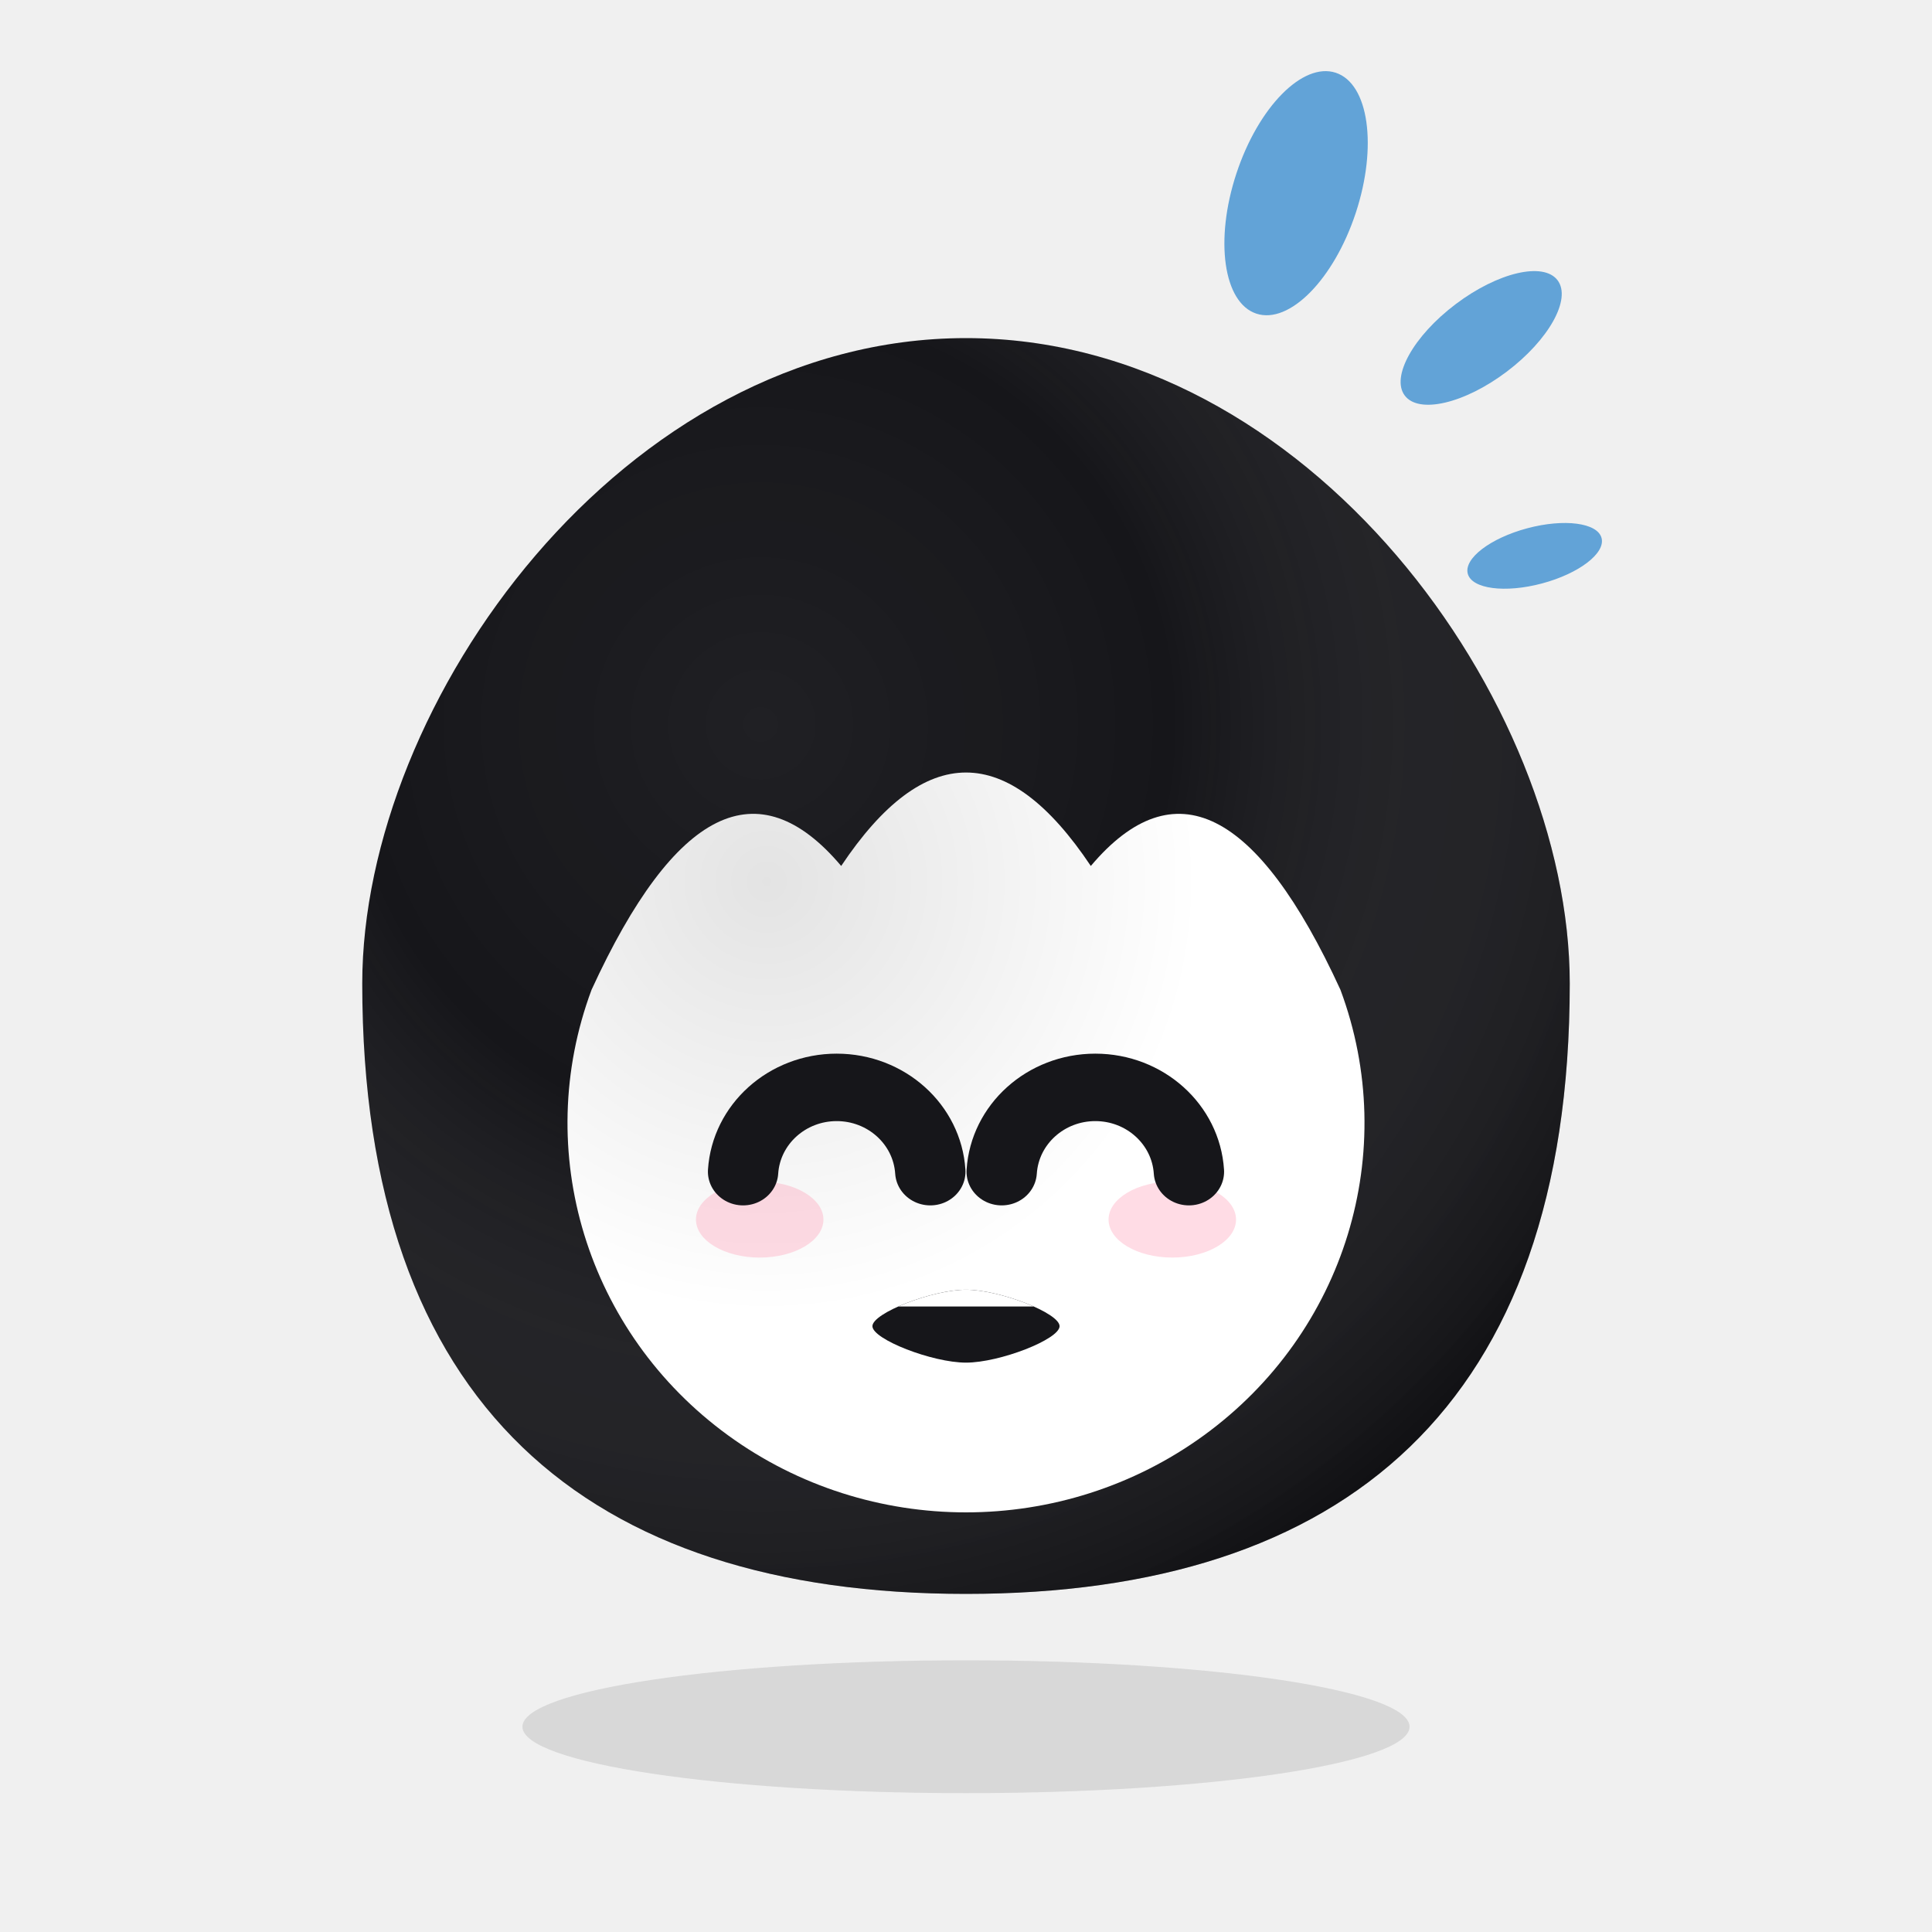
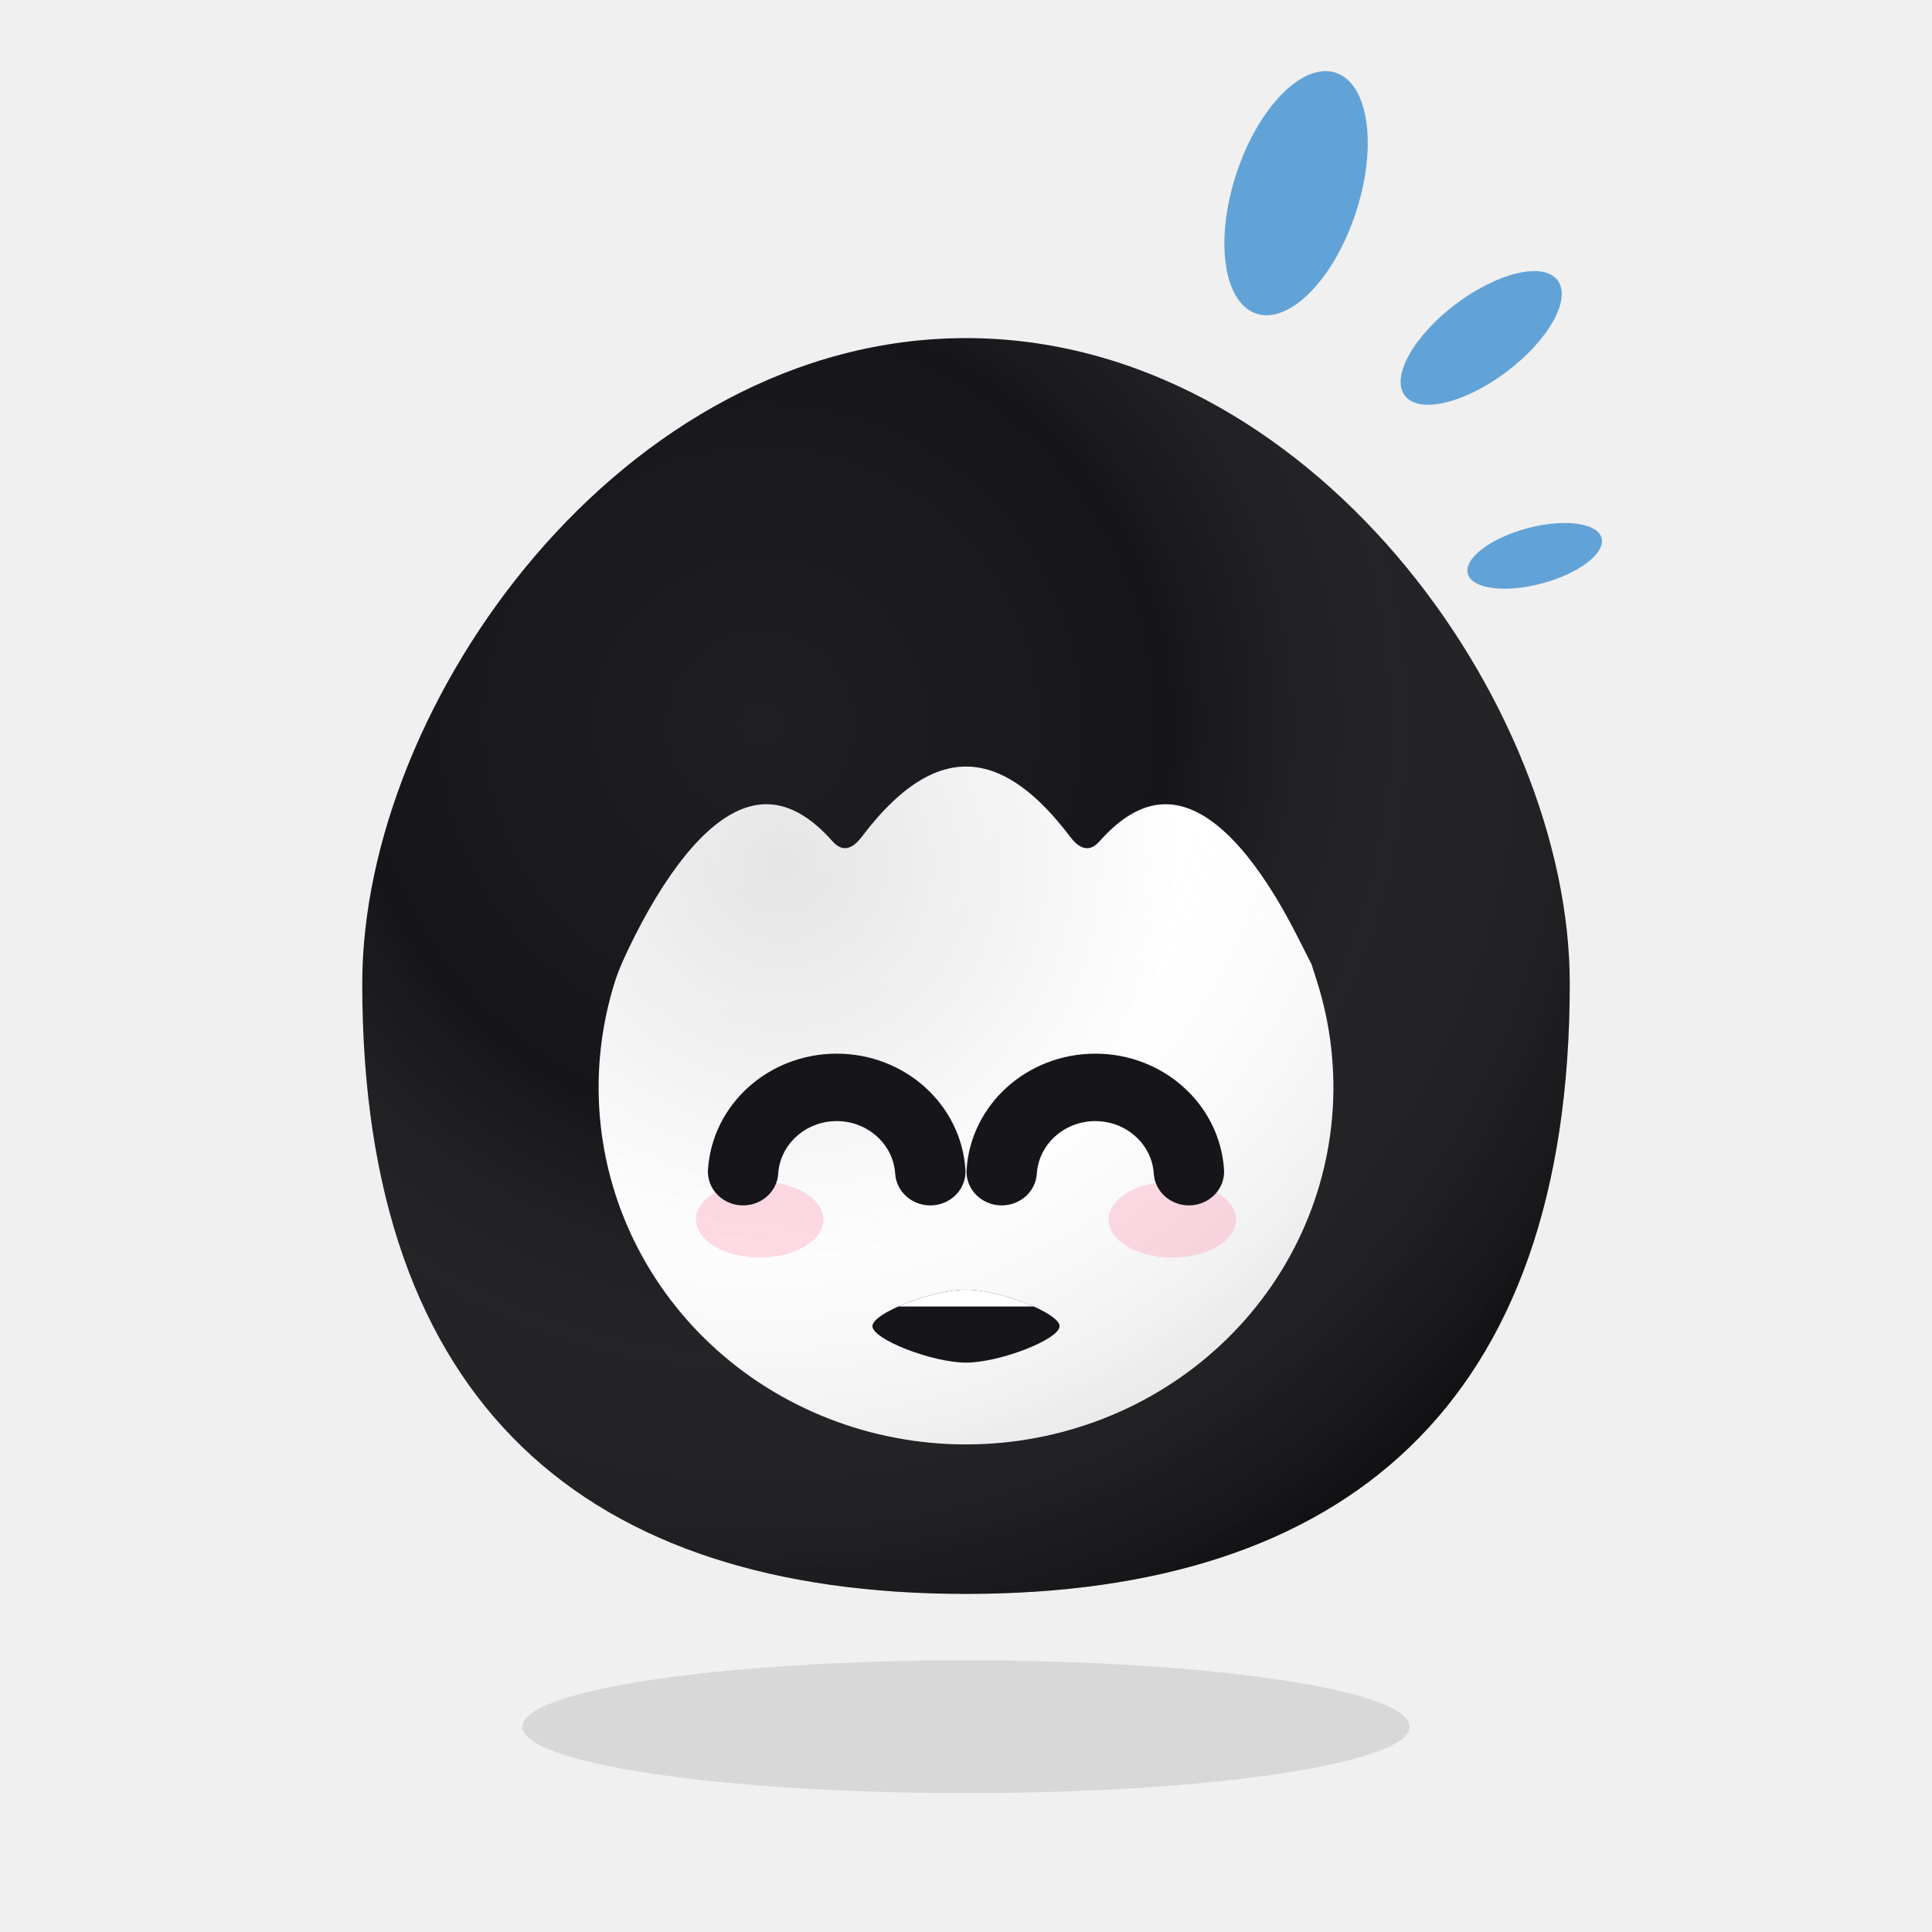
<svg xmlns="http://www.w3.org/2000/svg" width="320" height="320" viewBox="0 0 320 320">
  <defs>
    <radialGradient id="bg0" gradientUnits="userSpaceOnUse" cx="-34" cy="-40" r="162" fx="-34" fy="-40">
      <stop offset="0" stop-color="rgba(255,255,255,0.043)" />
      <stop offset="0.42" stop-color="rgba(255,255,255,0)" />
      <stop offset="1" stop-color="rgba(0,0,0,0.272)" />
    </radialGradient>
    <clipPath id="bc1">
      <path d="M0 -102.44C55.94 -102.44 98.5 -43.025 98.5 2.868C98.5 71.708 61.733 102.44 0 102.44C-61.733 102.44 -98.5 71.708 -98.5 2.868C-98.5 -43.025 -55.94 -102.44 0 -102.44Z" transform="matrix(1 0 0 1 160 160)" />
    </clipPath>
    <clipPath id="bc2">
-       <path d="M62.02 3.941C71.993 30.718 62.802 60.717 39.412 77.734C16.023 94.75 -16.023 94.75 -39.412 77.734C-62.802 60.717 -71.993 30.718 -62.02 3.941Q-41.346 -41.061 -20.673 -16.567Q0 -47.525 20.673 -16.567Q41.346 -41.061 62.02 3.941Z" transform="matrix(1 0 0 1 160 160)" />
+       <path d="M57.232 -0.282Q57.232 -0.282 58.102 2.448Q58.973 5.179 59.571 7.978Q60.169 10.777 60.488 13.618Q60.808 16.459 60.847 19.315Q60.885 22.171 60.642 25.016Q60.399 27.861 59.876 30.668Q59.353 33.475 58.556 36.219Q57.76 38.962 56.696 41.616Q55.632 44.27 54.312 46.81Q52.992 49.35 51.428 51.753Q49.864 54.156 48.07 56.4Q46.277 58.644 44.271 60.709Q42.266 62.774 40.067 64.641Q37.867 66.509 35.495 68.161Q33.123 69.814 30.599 71.238Q28.076 72.662 25.424 73.844Q22.773 75.026 20.018 75.956Q17.263 76.887 14.43 77.557Q11.597 78.227 8.711 78.632Q5.825 79.036 2.912 79.172Q0 79.307 -2.912 79.172Q-5.825 79.036 -8.711 78.632Q-11.597 78.227 -14.43 77.557Q-17.263 76.887 -20.018 75.956Q-22.773 75.026 -25.424 73.844Q-28.076 72.662 -30.599 71.238Q-33.123 69.814 -35.495 68.161Q-37.867 66.509 -40.067 64.641Q-42.266 62.774 -44.271 60.709Q-46.277 58.644 -48.07 56.4Q-49.864 54.156 -51.428 51.753Q-52.992 49.35 -54.312 46.81Q-55.632 44.27 -56.696 41.616Q-57.76 38.962 -58.556 36.219Q-59.353 33.475 -59.876 30.668Q-60.399 27.861 -60.642 25.016Q-60.885 22.171 -60.847 19.315Q-60.808 16.459 -60.488 13.618Q-60.169 10.777 -59.571 7.978Q-58.973 5.179 -58.102 2.448Q-57.232 -0.282 -54.856 -4.965Q-52.481 -9.648 -50.067 -13.357Q-47.653 -17.065 -45.257 -19.758Q-42.86 -22.45 -40.506 -24.114Q-38.153 -25.778 -35.843 -26.41Q-33.534 -27.041 -31.252 -26.627Q-28.97 -26.212 -26.691 -24.725Q-24.411 -23.239 -22.102 -20.642Q-19.794 -18.046 -17.254 -21.404Q-14.713 -24.761 -12.224 -27.135Q-9.735 -29.509 -7.289 -30.92Q-4.844 -32.331 -2.422 -32.799Q0 -33.267 2.422 -32.799Q4.844 -32.331 7.289 -30.92Q9.735 -29.509 12.224 -27.135Q14.713 -24.761 17.254 -21.404Q19.794 -18.046 22.102 -20.642Q24.411 -23.239 26.691 -24.725Q28.97 -26.212 31.252 -26.627Q33.534 -27.041 35.843 -26.41Q38.153 -25.778 40.506 -24.114Q42.86 -22.45 45.257 -19.758Q47.653 -17.065 50.067 -13.357Q52.481 -9.648 54.856 -4.965Q57.232 -0.282 57.232 -0.282Z" transform="matrix(1 0 0 1 160 160)" />
    </clipPath>
-     <radialGradient id="bg1" gradientUnits="userSpaceOnUse" cx="-33" cy="-13.987" r="119.318" fx="-33" fy="-13.987">
+     <radialGradient id="bg1" gradientUnits="userSpaceOnUse" cx="-30.461" cy="-16.899" r="109.864" fx="-30.461" fy="-16.899">
      <stop offset="0" stop-color="rgba(0,0,0,0.109)" />
      <stop offset="0.6" stop-color="rgba(0,0,0,0)" />
    </radialGradient>
+     <radialGradient id="bg2" gradientUnits="userSpaceOnUse" cx="-34" cy="-40" r="162" fx="-34" fy="-40">
+       <stop offset="0" stop-color="rgba(255,255,255,0.1)" />
+       <stop offset="0.42" stop-color="rgba(255,255,255,0)" />
+       <stop offset="1" stop-color="rgba(0,0,0,0.2)" />
+     </radialGradient>
    <clipPath id="bc3">
-       <path d="M62.02 3.941C71.993 30.718 62.802 60.717 39.412 77.734C16.023 94.75 -16.023 94.75 -39.412 77.734C-62.802 60.717 -71.993 30.718 -62.02 3.941Q-41.346 -41.061 -20.673 -16.567Q0 -47.525 20.673 -16.567Q41.346 -41.061 62.02 3.941Z" transform="matrix(1 0 0 1 160 160)" />
-     </clipPath>
-     <clipPath id="bc4">
-       <path d="M62.02 3.941C71.993 30.718 62.802 60.717 39.412 77.734C16.023 94.75 -16.023 94.75 -39.412 77.734C-62.802 60.717 -71.993 30.718 -62.02 3.941Q-41.346 -41.061 -20.673 -16.567Q0 -47.525 20.673 -16.567Q41.346 -41.061 62.02 3.941Z" transform="matrix(1 0 0 1 160 160)" />
-     </clipPath>
-     <clipPath id="bc5">
      <path d="M-15.5 3.3C-15.5 0.6 -5.58 -4.2 0 -4.2C5.58 -4.2 15.5 0.6 15.5 3.3C15.5 6 5.58 10.8 0 10.8C-5.58 10.8 -15.5 6 -15.5 3.3Z" transform="matrix(1 0 0 0.805 160 217)" />
    </clipPath>
  </defs>
  <path d="M73.467 126C73.467 132.075 40.575 137 0 137C-40.575 137 -73.467 132.075 -73.467 126C-73.467 119.925 -40.575 115 0 115C40.575 115 73.467 119.925 73.467 126" fill="rgba(22,22,26,0.13)" fill-opacity="0.857" transform="matrix(1 0 0 1 160 160)" />
  <path d="M0 -104C56.792 -104 100 -43.68 100 2.912C100 72.8 62.674 104 0 104C-62.674 104 -100 72.8 -100 2.912C-100 -43.68 -56.792 -104 0 -104Z" fill="#16161A" transform="matrix(1 0 0 1 160 160)" />
  <path d="M0 -104C56.792 -104 100 -43.68 100 2.912C100 72.8 62.674 104 0 104C-62.674 104 -100 72.8 -100 2.912C-100 -43.68 -56.792 -104 0 -104Z" fill="url(#bg0)" transform="matrix(1 0 0 1 160 160)" />
  <g clip-path="url(#bc1)">
-     <path d="M62.02 3.941C71.993 30.718 62.802 60.717 39.412 77.734C16.023 94.75 -16.023 94.75 -39.412 77.734C-62.802 60.717 -71.993 30.718 -62.02 3.941Q-41.346 -41.061 -20.673 -16.567Q0 -47.525 20.673 -16.567Q41.346 -41.061 62.02 3.941Z" fill="#FFFFFF" transform="matrix(1 0 0 1 160 160)" />
+     <path d="M57.232 -0.282Q57.232 -0.282 58.102 2.448Q58.973 5.179 59.571 7.978Q60.169 10.777 60.488 13.618Q60.808 16.459 60.847 19.315Q60.885 22.171 60.642 25.016Q60.399 27.861 59.876 30.668Q59.353 33.475 58.556 36.219Q57.76 38.962 56.696 41.616Q55.632 44.27 54.312 46.81Q52.992 49.35 51.428 51.753Q49.864 54.156 48.07 56.4Q46.277 58.644 44.271 60.709Q42.266 62.774 40.067 64.641Q37.867 66.509 35.495 68.161Q33.123 69.814 30.599 71.238Q28.076 72.662 25.424 73.844Q22.773 75.026 20.018 75.956Q17.263 76.887 14.43 77.557Q11.597 78.227 8.711 78.632Q5.825 79.036 2.912 79.172Q0 79.307 -2.912 79.172Q-5.825 79.036 -8.711 78.632Q-11.597 78.227 -14.43 77.557Q-17.263 76.887 -20.018 75.956Q-22.773 75.026 -25.424 73.844Q-28.076 72.662 -30.599 71.238Q-33.123 69.814 -35.495 68.161Q-37.867 66.509 -40.067 64.641Q-42.266 62.774 -44.271 60.709Q-46.277 58.644 -48.07 56.4Q-49.864 54.156 -51.428 51.753Q-52.992 49.35 -54.312 46.81Q-55.632 44.27 -56.696 41.616Q-57.76 38.962 -58.556 36.219Q-59.353 33.475 -59.876 30.668Q-60.399 27.861 -60.642 25.016Q-60.885 22.171 -60.847 19.315Q-60.808 16.459 -60.488 13.618Q-60.169 10.777 -59.571 7.978Q-58.973 5.179 -58.102 2.448Q-57.232 -0.282 -54.856 -4.965Q-52.481 -9.648 -50.067 -13.357Q-47.653 -17.065 -45.257 -19.758Q-42.86 -22.45 -40.506 -24.114Q-38.153 -25.778 -35.843 -26.41Q-33.534 -27.041 -31.252 -26.627Q-28.97 -26.212 -26.691 -24.725Q-24.411 -23.239 -22.102 -20.642Q-19.794 -18.046 -17.254 -21.404Q-14.713 -24.761 -12.224 -27.135Q-9.735 -29.509 -7.289 -30.92Q-4.844 -32.331 -2.422 -32.799Q0 -33.267 2.422 -32.799Q4.844 -32.331 7.289 -30.92Q9.735 -29.509 12.224 -27.135Q14.713 -24.761 17.254 -21.404Q19.794 -18.046 22.102 -20.642Q24.411 -23.239 26.691 -24.725Q28.97 -26.212 31.252 -26.627Q33.534 -27.041 35.843 -26.41Q38.153 -25.778 40.506 -24.114Q42.86 -22.45 45.257 -19.758Q47.653 -17.065 50.067 -13.357Q52.481 -9.648 54.856 -4.965Q57.232 -0.282 57.232 -0.282Z" fill="#FFFFFF" transform="matrix(1 0 0 1 160 160)" />
    <g clip-path="url(#bc2)">
-       <path d="M62.02 3.941C71.993 30.718 62.802 60.717 39.412 77.734C16.023 94.75 -16.023 94.75 -39.412 77.734C-62.802 60.717 -71.993 30.718 -62.02 3.941Q-41.346 -41.061 -20.673 -16.567Q0 -47.525 20.673 -16.567Q41.346 -41.061 62.02 3.941Z" fill="url(#bg1)" transform="matrix(1 0 0 1 160 160)" />
+       <path d="M97.476 19.921C97.476 73.755 53.834 117.396 0 117.396C-53.834 117.396 -97.476 73.755 -97.476 19.921C-97.476 -33.914 -53.834 -77.555 0 -77.555C53.834 -77.555 97.476 -33.914 97.476 19.921" fill="url(#bg1)" transform="matrix(1 0 0 1 160 160)" />
    </g>
-     <g clip-path="url(#bc3)">
+     <g clip-path="url(#bc2)">
+       <path d="M97.476 19.921C97.476 73.755 53.834 117.396 0 117.396C-53.834 117.396 -97.476 73.755 -97.476 19.921C-97.476 -33.914 -53.834 -77.555 0 -77.555C53.834 -77.555 97.476 -33.914 97.476 19.921" fill="url(#bg2)" transform="matrix(1 0 0 1 160 160)" />
+     </g>
+     <g clip-path="url(#bc2)">
      <path d="M11.5 0C11.5 3.866 6.351 7 0 7C-6.351 7 -11.5 3.866 -11.5 0C-11.5 -3.866 -6.351 -7 0 -7C6.351 -7 11.5 -3.866 11.5 0" fill="rgba(255,138,168,0.42)" fill-opacity="0.7" transform="matrix(0.918 0 0 0.899 125.83 202)" />
      <path d="M11.5 0C11.5 3.866 6.351 7 0 7C-6.351 7 -11.5 3.866 -11.5 0C-11.5 -3.866 -6.351 -7 0 -7C6.351 -7 11.5 -3.866 11.5 0" fill="rgba(255,138,168,0.42)" fill-opacity="0.7" transform="matrix(0.918 0 0 0.899 194.17 202)" />
    </g>
-     <g clip-path="url(#bc4)">
+     <g clip-path="url(#bc2)">
      <path d="M-15.968 -1.005C-15.438 -9.434 -8.446 -16 0 -16C8.446 -16 15.438 -9.434 15.968 -1.005" fill="none" stroke="#16161A" stroke-width="12" stroke-linecap="round" stroke-linejoin="round" transform="matrix(0.971 0 0 0.931 138.583 195)" />
      <path d="M-15.968 -1.005C-15.438 -9.434 -8.446 -16 0 -16C8.446 -16 15.438 -9.434 15.968 -1.005" fill="none" stroke="#16161A" stroke-width="12" stroke-linecap="round" stroke-linejoin="round" transform="matrix(0.971 0 0 0.931 181.417 195)" />
      <path d="M-15.5 3.3C-15.5 0.6 -5.58 -4.2 0 -4.2C5.58 -4.2 15.5 0.6 15.5 3.3C15.5 6 5.58 10.8 0 10.8C-5.58 10.8 -15.5 6 -15.5 3.3Z" fill="#16161A" transform="matrix(1 0 0 0.805 160 217)" />
-       <g clip-path="url(#bc5)">
+       <g clip-path="url(#bc3)">
        <path d="M-15.5 -4.2H15.5V-0.75H-15.5Z" fill="#FFFFFF" transform="matrix(1 0 0 0.805 160 217)" />
      </g>
    </g>
  </g>
  <path d="M10.407 0C10.407 11.598 5.748 21 0 21C-5.748 21 -10.407 11.598 -10.407 0C-10.407 -11.598 -5.748 -21 0 -21C5.748 -21 10.407 -11.598 10.407 0" fill="#1478C9" fill-opacity="0.644" transform="matrix(0.95 0.313 -0.313 0.95 214.672 32)" />
  <path d="M7.013 0C7.013 8.759 3.873 15.859 0 15.859C-3.873 15.859 -7.013 8.759 -7.013 0C-7.013 -8.759 -3.873 -15.859 0 -15.859C3.873 -15.859 7.013 -8.759 7.013 0" fill="#1478C9" fill-opacity="0.644" transform="matrix(0.602 0.798 -0.798 0.602 245.33 55.971)" />
  <path d="M4.73 0C4.73 6.334 2.612 11.469 0 11.469C-2.612 11.469 -4.73 6.334 -4.73 0C-4.73 -6.334 -2.612 -11.469 0 -11.469C2.612 -11.469 4.73 -6.334 4.73 0" fill="#1478C9" fill-opacity="0.644" transform="matrix(0.258 0.966 -0.966 0.258 254.188 92.067)" />
</svg>
